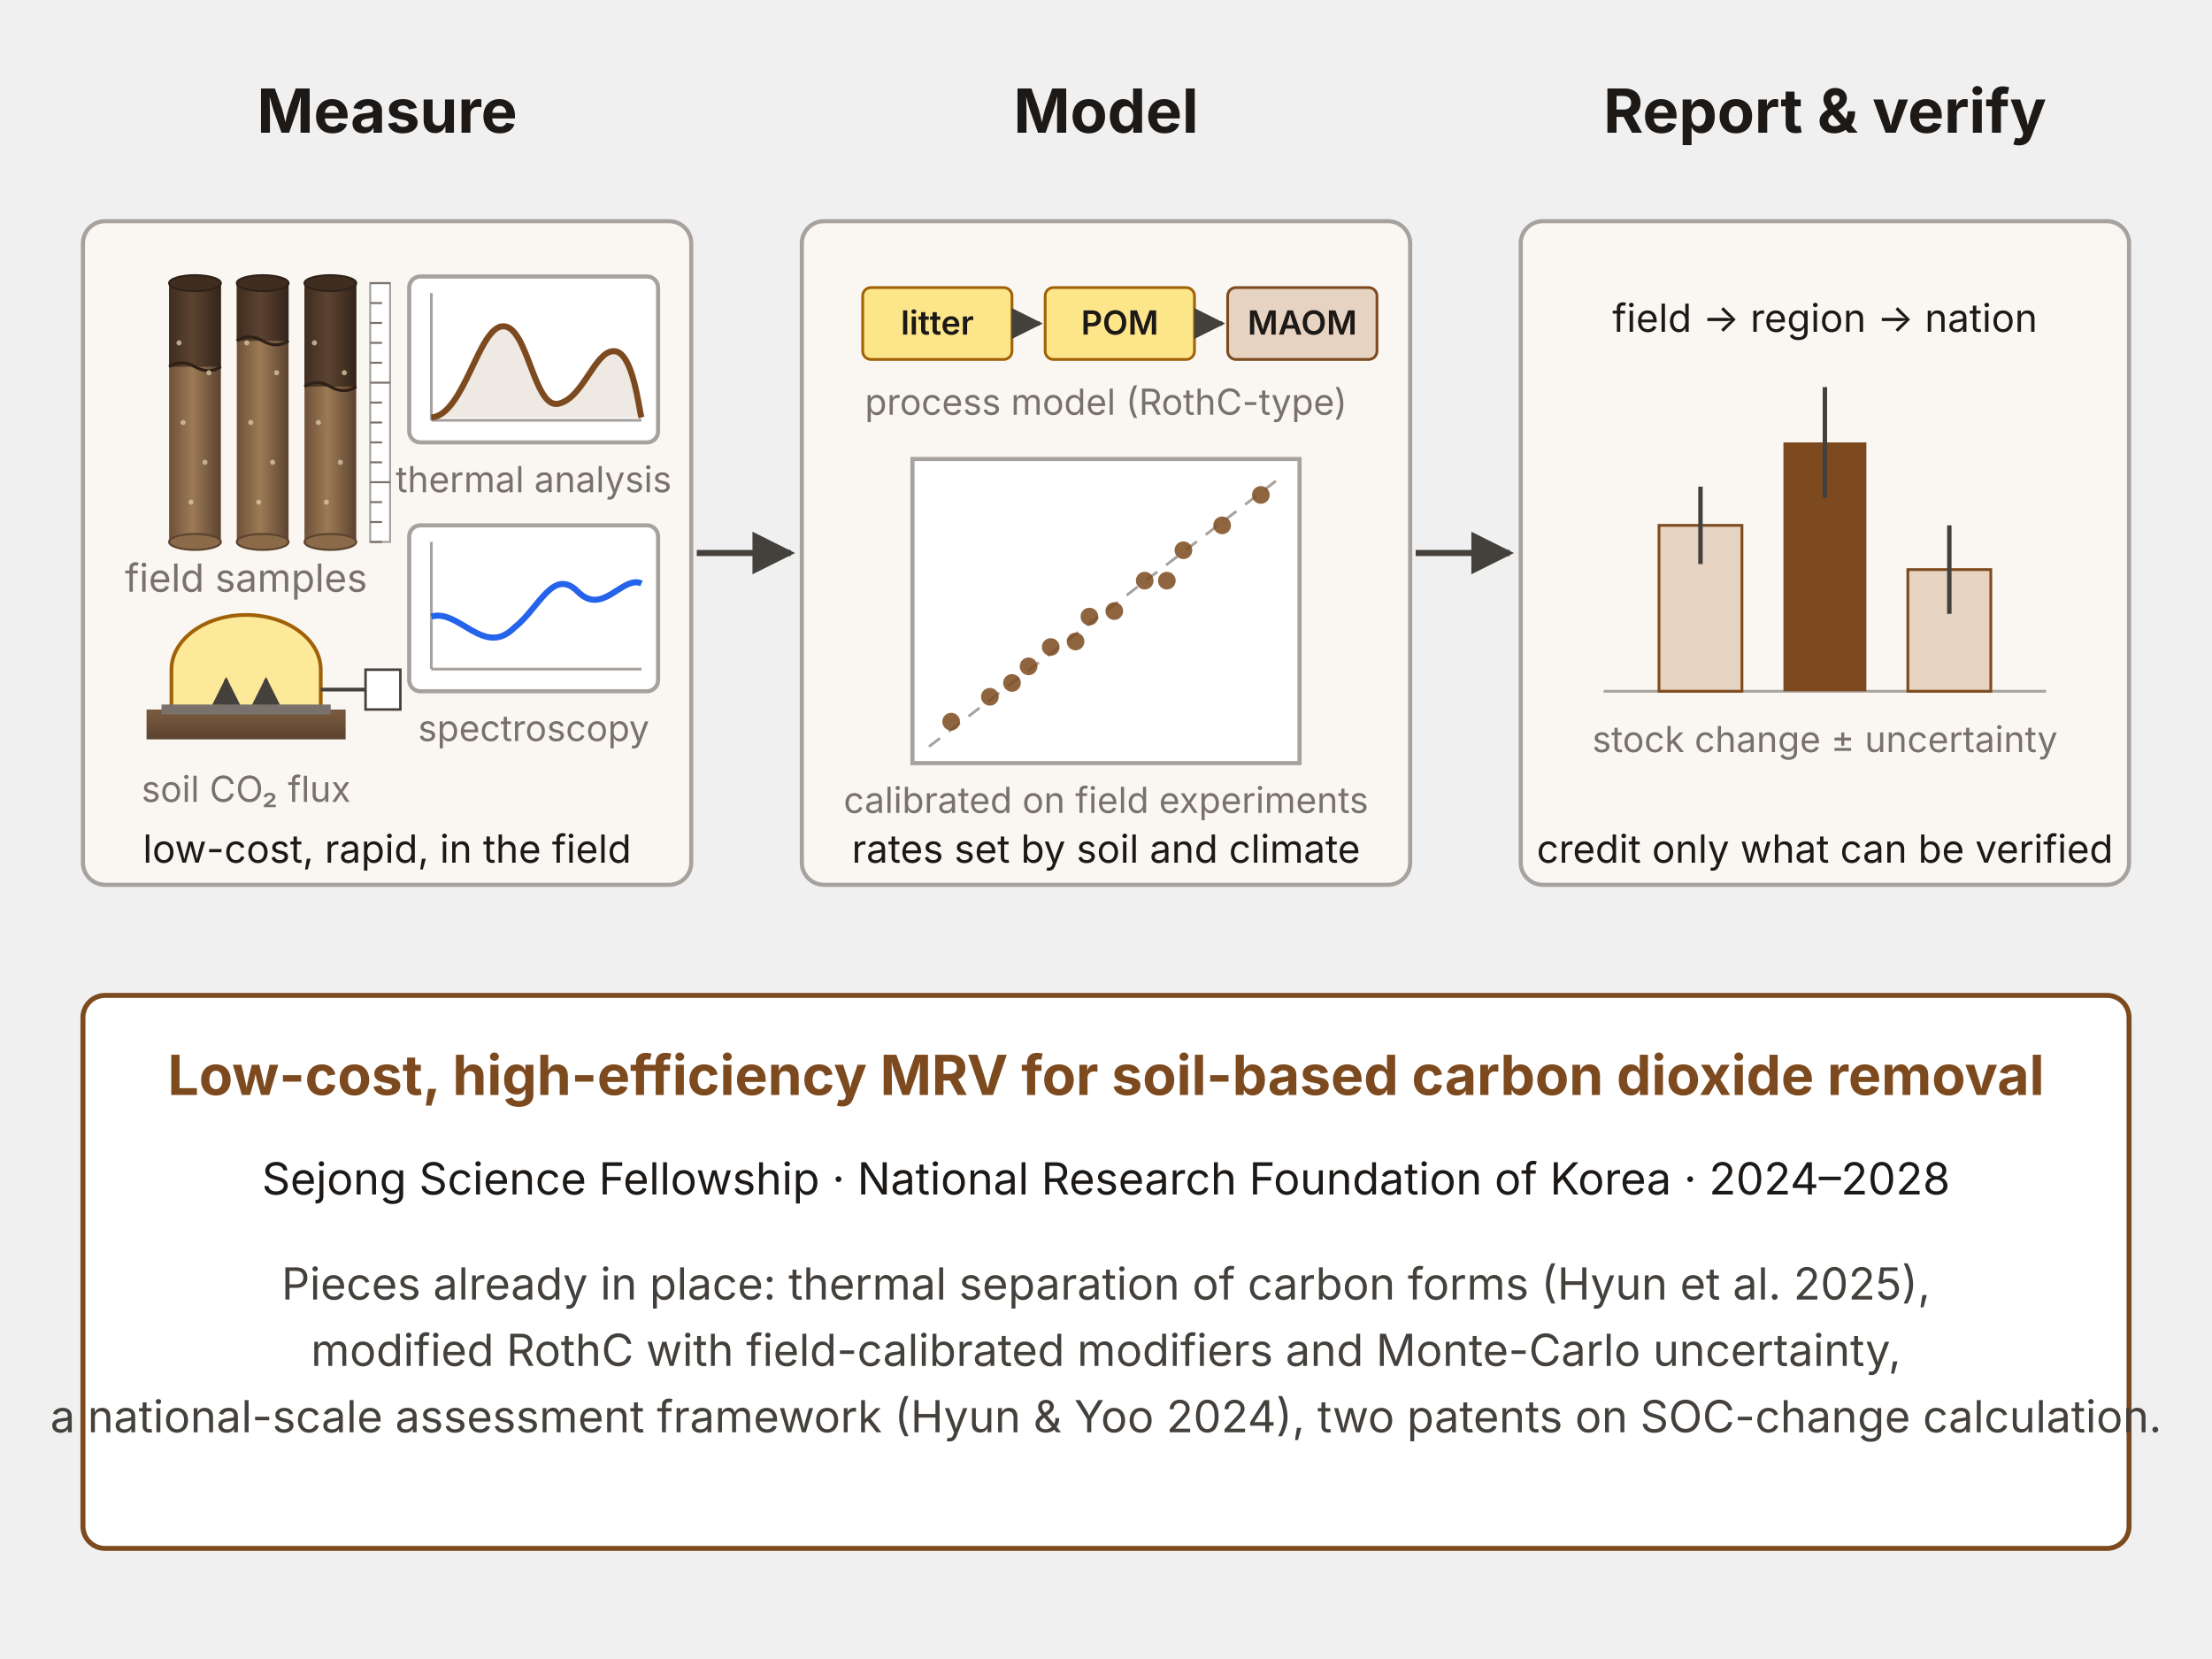
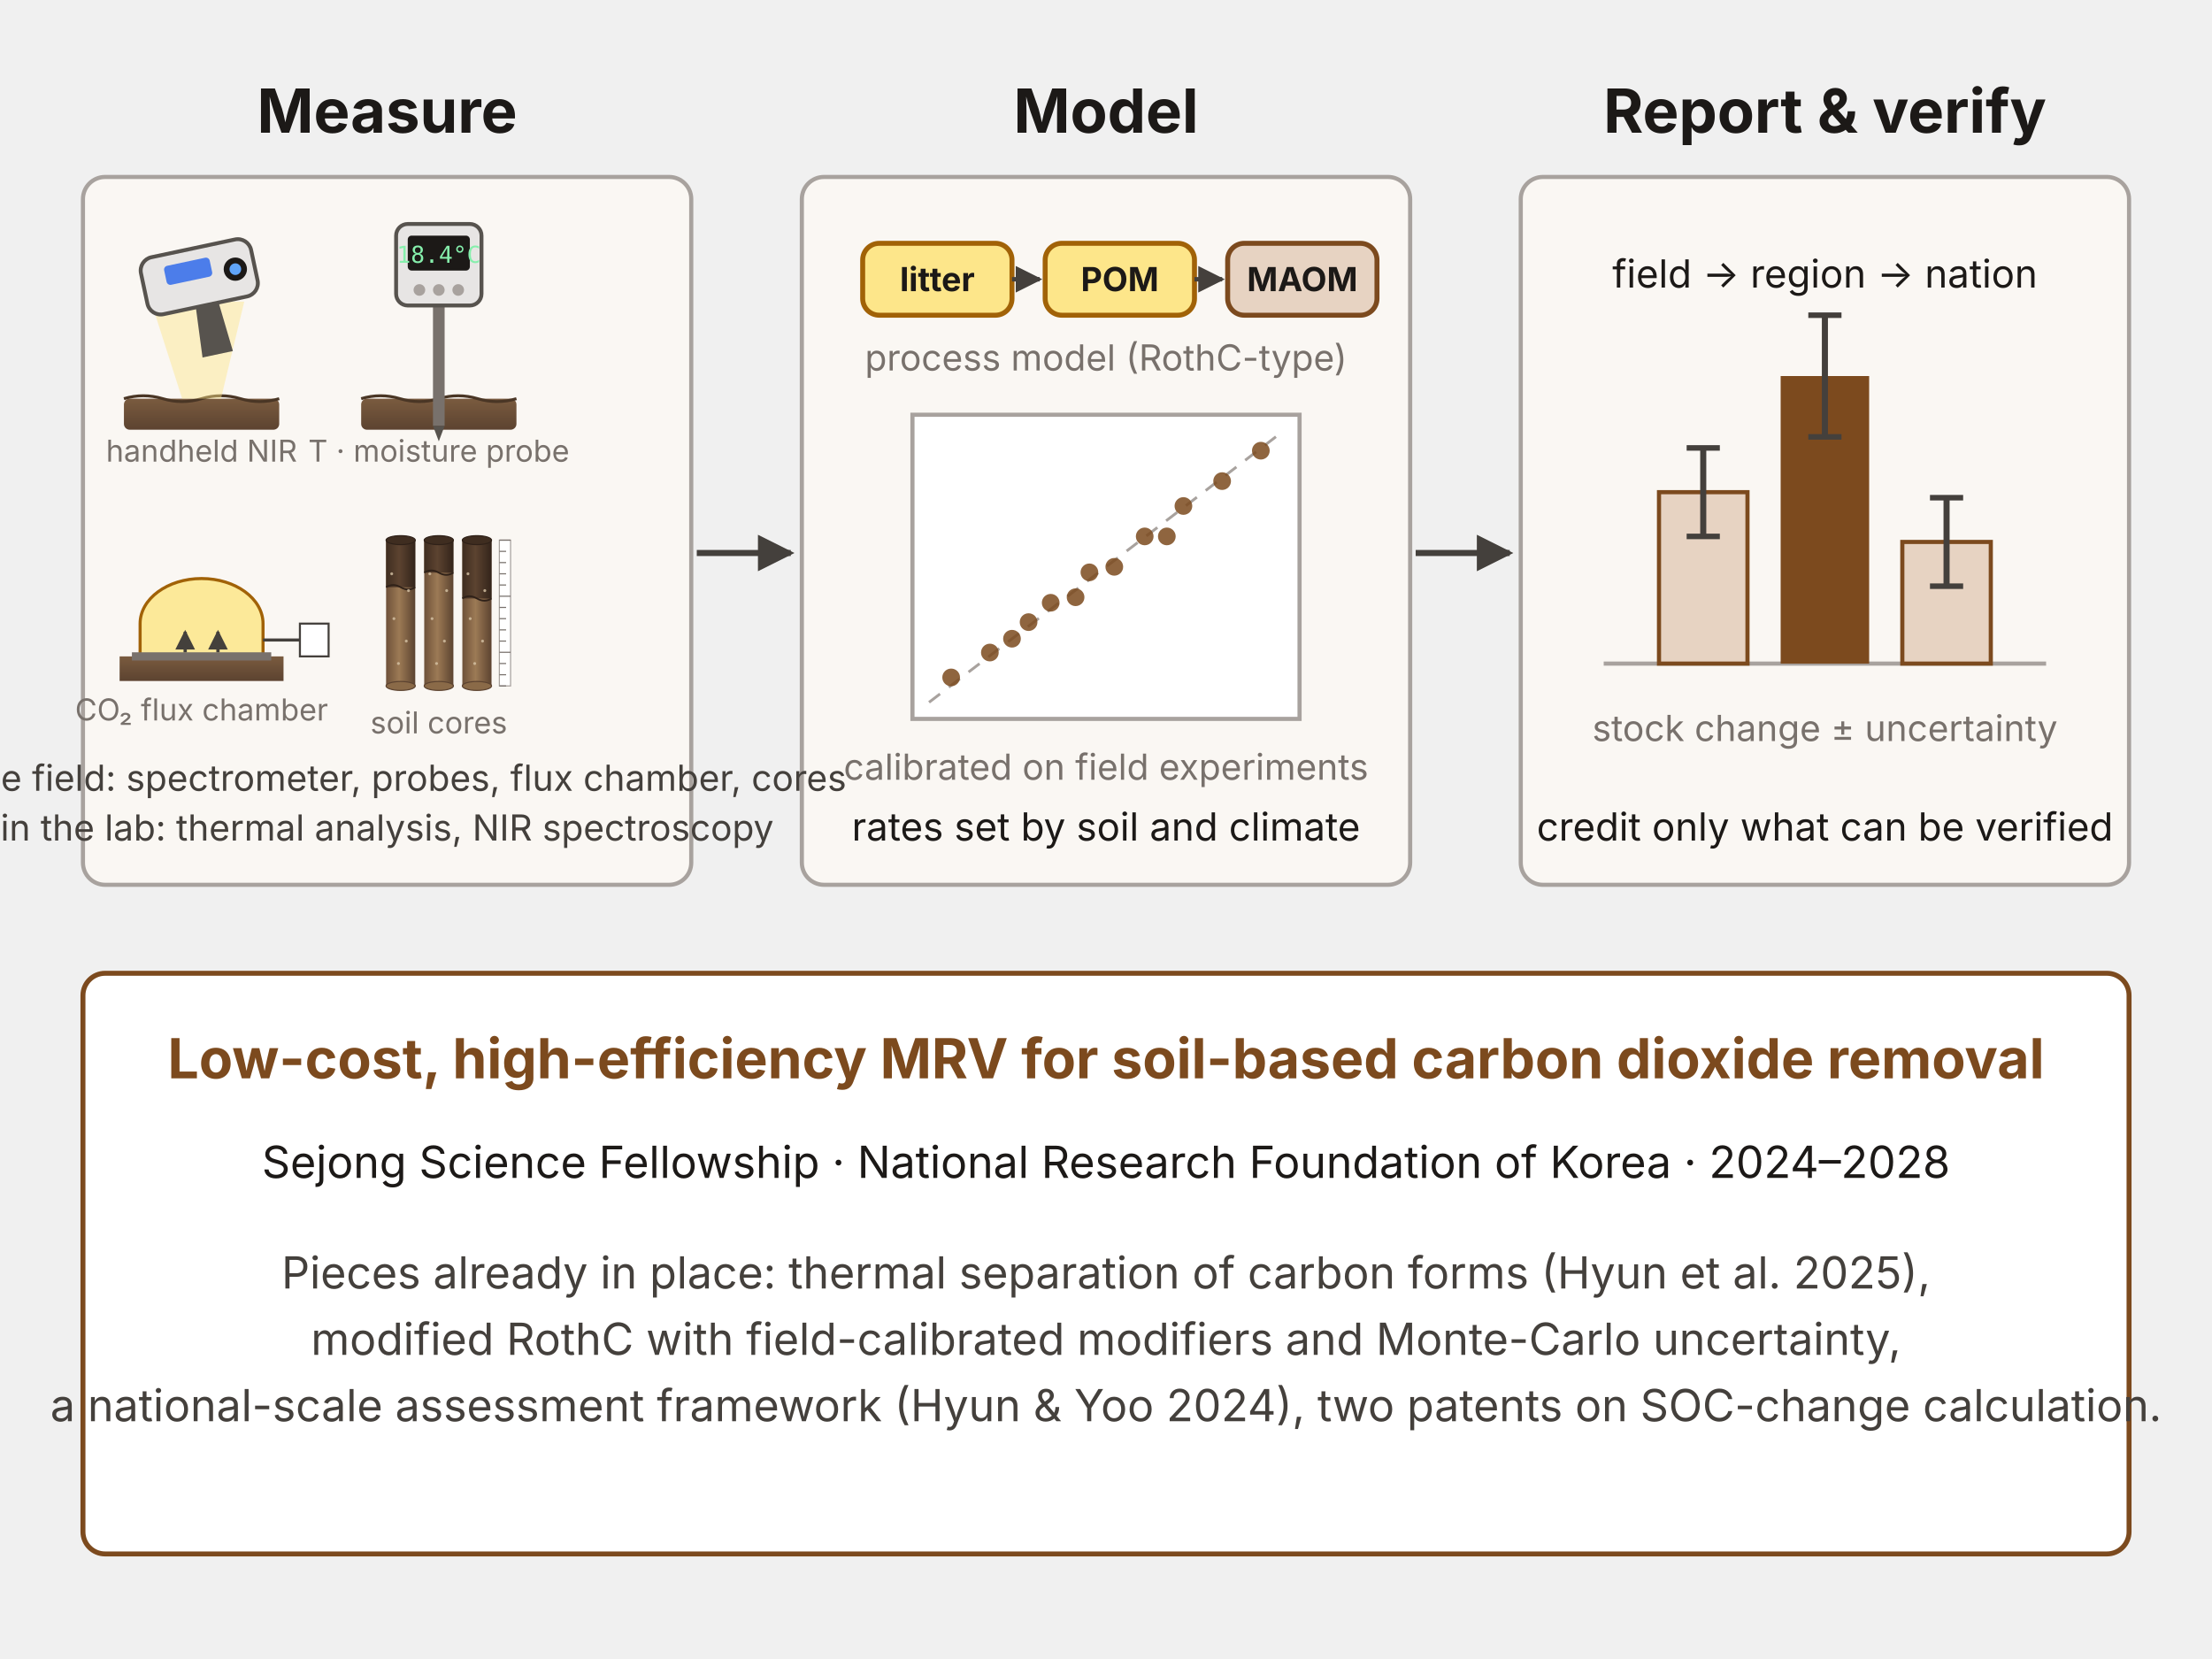
<svg xmlns="http://www.w3.org/2000/svg" viewBox="0 0 800 600" font-family="Inter, Helvetica, Arial, sans-serif" fill="#1c1917">
  <defs>
-     <marker id="ah" viewBox="0 0 10 10" refX="9" refY="5" markerWidth="7" markerHeight="7" orient="auto-start-reverse">
+     <marker id="ah" viewBox="0 0 10 10" refX="9" refY="5" markerWidth="6" markerHeight="6" orient="auto-start-reverse">
      <path d="M0 0 L10 5 L0 10 z" fill="#44403c" />
    </marker>
-     <marker id="aha" viewBox="0 0 10 10" refX="9" refY="5" markerWidth="7" markerHeight="7" orient="auto-start-reverse">
+     <marker id="ahg" viewBox="0 0 10 10" refX="9" refY="5" markerWidth="6" markerHeight="6" orient="auto-start-reverse">
+       <path d="M0 0 L10 5 L0 10 z" fill="#4d7c0f" />
+     </marker>
+     <marker id="ahb" viewBox="0 0 10 10" refX="9" refY="5" markerWidth="6" markerHeight="6" orient="auto-start-reverse">
+       <path d="M0 0 L10 5 L0 10 z" fill="#2563eb" />
+     </marker>
+     <marker id="aha" viewBox="0 0 10 10" refX="9" refY="5" markerWidth="6" markerHeight="6" orient="auto-start-reverse">
      <path d="M0 0 L10 5 L0 10 z" fill="#7c4a1e" />
    </marker>
    <linearGradient id="trunk" x1="0" x2="1">
      <stop offset="0" stop-color="#6b4a2e" />
      <stop offset=".5" stop-color="#8a6a48" />
      <stop offset="1" stop-color="#5c4330" />
    </linearGradient>
    <linearGradient id="core" x1="0" x2="1">
      <stop offset="0" stop-color="#6e5139" />
      <stop offset=".45" stop-color="#9c7a55" />
      <stop offset="1" stop-color="#5c4330" />
    </linearGradient>
    <linearGradient id="coretop" x1="0" x2="1">
      <stop offset="0" stop-color="#3f2d20" />
      <stop offset=".45" stop-color="#5c4330" />
      <stop offset="1" stop-color="#33241a" />
    </linearGradient>
    <linearGradient id="soilg" x1="0" y1="0" x2="0" y2="1">
      <stop offset="0" stop-color="#7a5b3f" />
      <stop offset="1" stop-color="#5c4330" />
    </linearGradient>
  </defs>
  <g font-size="22" font-weight="700" text-anchor="middle">
    <text x="140" y="48">Measure</text>
    <text x="400" y="48">Model</text>
    <text x="660" y="48">Report &amp; verify</text>
  </g>
  <g stroke="#44403c" stroke-width="2.2" marker-end="url(#ah)">
    <line x1="252" y1="200" x2="286" y2="200" />
    <line x1="512" y1="200" x2="546" y2="200" />
  </g>
-   <rect x="30" y="80" width="220" height="240" rx="8" fill="#faf7f3" stroke="#a8a29e" stroke-width="1.5" />
-   <g transform="translate(95 196) scale(0.72)">
-     <rect x="-47" y="-130" width="26" height="130" fill="url(#core)" />
-     <rect x="-47" y="-130" width="26" height="42" fill="url(#coretop)" />
-     <path d="M-47 -88 q 6 -4 13 0 t 13 0" fill="none" stroke="#2f2118" stroke-width="1.5" />
-     <ellipse cx="-34" cy="-130" rx="13" ry="4" fill="#3f2d20" stroke="#2f2118" />
-     <ellipse cx="-34" cy="0" rx="13" ry="4" fill="#8a6a48" stroke="#5c4330" />
-     <circle cx="-40" cy="-60" r="1.3" fill="#d6c3a5" opacity=".8" />
-     <circle cx="-29" cy="-40" r="1.3" fill="#d6c3a5" opacity=".8" />
-     <circle cx="-36" cy="-20" r="1.3" fill="#d6c3a5" opacity=".8" />
-     <circle cx="-27" cy="-85" r="1.3" fill="#d6c3a5" opacity=".8" />
-     <circle cx="-42" cy="-100" r="1.3" fill="#d6c3a5" opacity=".8" />
-     <rect x="-13" y="-130" width="26" height="130" fill="url(#core)" />
-     <rect x="-13" y="-130" width="26" height="29" fill="url(#coretop)" />
-     <path d="M-13 -101 q 6 -4 13 0 t 13 0" fill="none" stroke="#2f2118" stroke-width="1.5" />
-     <ellipse cx="0" cy="-130" rx="13" ry="4" fill="#3f2d20" stroke="#2f2118" />
-     <ellipse cx="0" cy="0" rx="13" ry="4" fill="#8a6a48" stroke="#5c4330" />
-     <circle cx="-6" cy="-60" r="1.3" fill="#d6c3a5" opacity=".8" />
-     <circle cx="5" cy="-40" r="1.3" fill="#d6c3a5" opacity=".8" />
-     <circle cx="-2" cy="-20" r="1.3" fill="#d6c3a5" opacity=".8" />
-     <circle cx="7" cy="-85" r="1.3" fill="#d6c3a5" opacity=".8" />
-     <circle cx="-8" cy="-100" r="1.3" fill="#d6c3a5" opacity=".8" />
-     <rect x="21" y="-130" width="26" height="130" fill="url(#core)" />
-     <rect x="21" y="-130" width="26" height="52" fill="url(#coretop)" />
-     <path d="M21 -78 q 6 -4 13 0 t 13 0" fill="none" stroke="#2f2118" stroke-width="1.5" />
-     <ellipse cx="34" cy="-130" rx="13" ry="4" fill="#3f2d20" stroke="#2f2118" />
-     <ellipse cx="34" cy="0" rx="13" ry="4" fill="#8a6a48" stroke="#5c4330" />
-     <circle cx="28" cy="-60" r="1.3" fill="#d6c3a5" opacity=".8" />
-     <circle cx="39" cy="-40" r="1.3" fill="#d6c3a5" opacity=".8" />
-     <circle cx="32" cy="-20" r="1.3" fill="#d6c3a5" opacity=".8" />
-     <circle cx="41" cy="-85" r="1.3" fill="#d6c3a5" opacity=".8" />
-     <circle cx="26" cy="-100" r="1.3" fill="#d6c3a5" opacity=".8" />
-     <rect x="54" y="-130" width="10" height="130" fill="#fff" stroke="#a8a29e" />
-     <line x1="54" y1="-130" x2="64" y2="-130" stroke="#78716c" stroke-width="1" />
-     <line x1="54" y1="-120" x2="60" y2="-120" stroke="#78716c" stroke-width="1" />
-     <line x1="54" y1="-110" x2="60" y2="-110" stroke="#78716c" stroke-width="1" />
-     <line x1="54" y1="-100" x2="60" y2="-100" stroke="#78716c" stroke-width="1" />
-     <line x1="54" y1="-90" x2="60" y2="-90" stroke="#78716c" stroke-width="1" />
-     <line x1="54" y1="-80" x2="64" y2="-80" stroke="#78716c" stroke-width="1" />
-     <line x1="54" y1="-70" x2="60" y2="-70" stroke="#78716c" stroke-width="1" />
-     <line x1="54" y1="-60" x2="60" y2="-60" stroke="#78716c" stroke-width="1" />
-     <line x1="54" y1="-50" x2="60" y2="-50" stroke="#78716c" stroke-width="1" />
-     <line x1="54" y1="-40" x2="60" y2="-40" stroke="#78716c" stroke-width="1" />
-     <line x1="54" y1="-30" x2="64" y2="-30" stroke="#78716c" stroke-width="1" />
-     <line x1="54" y1="-20" x2="60" y2="-20" stroke="#78716c" stroke-width="1" />
-     <line x1="54" y1="-10" x2="60" y2="-10" stroke="#78716c" stroke-width="1" />
-     <line x1="54" y1="0" x2="60" y2="0" stroke="#78716c" stroke-width="1" />
-   </g>
-   <text x="89" y="214" font-size="14" text-anchor="middle" fill="#78716c">field samples</text>
-   <g transform="translate(148 100)">
-     <rect x="0" y="0" width="90" height="60" rx="4" fill="#fff" stroke="#a8a29e" stroke-width="1.5" />
-     <line x1="8" y1="52" x2="84" y2="52" stroke="#a8a29e" />
-     <line x1="8" y1="52" x2="8" y2="6" stroke="#a8a29e" />
-     <path d="M8 51 C 20 50, 25 18, 34 18 C 43 18, 45 48, 54 46 C 63 44, 67 27, 74 27 C 81 27, 83 48, 84 51" fill="#7c4a1e" fill-opacity=".12" stroke="#7c4a1e" stroke-width="2.2" />
-   </g>
-   <text x="193" y="178" font-size="13" text-anchor="middle" fill="#78716c">thermal analysis</text>
-   <g transform="translate(148 190)">
-     <rect x="0" y="0" width="90" height="60" rx="4" fill="#fff" stroke="#a8a29e" stroke-width="1.5" />
-     <line x1="8" y1="52" x2="84" y2="52" stroke="#a8a29e" />
-     <line x1="8" y1="52" x2="8" y2="6" stroke="#a8a29e" />
-     <path d="M8 33 C 18 30, 27 48, 38 37 C 47 30, 52 15, 61 24 C 70 33, 77 18, 84 21" fill="none" stroke="#2563eb" stroke-width="2.2" />
-   </g>
-   <text x="193" y="268" font-size="13" text-anchor="middle" fill="#78716c">spectroscopy</text>
-   <g transform="translate(89 262) scale(0.9)">
-     <rect x="-40" y="-6" width="80" height="12" fill="url(#soilg)" />
-     <path d="M-30 -6 L-30 -22 A30 22 0 0 1 30 -22 L30 -6 Z" fill="#fde68a" fill-opacity=".85" stroke="#a16207" stroke-width="1.5" />
-     <rect x="-34" y="-8" width="68" height="4" fill="#78716c" />
-     <line x1="30" y1="-14" x2="48" y2="-14" stroke="#44403c" stroke-width="1.5" />
-     <rect x="48" y="-22" width="14" height="16" fill="#fff" stroke="#44403c" />
-     <g stroke="#44403c" stroke-width="1.6" marker-end="url(#ah)">
-       <line x1="-8" y1="-8" x2="-8" y2="-18" />
-       <line x1="8" y1="-8" x2="8" y2="-18" />
+   <rect x="30" y="64" width="220" height="256" rx="8" fill="#faf7f3" stroke="#a8a29e" stroke-width="1.5" />
+   <rect x="290" y="64" width="220" height="256" rx="8" fill="#faf7f3" stroke="#a8a29e" stroke-width="1.5" />
+   <rect x="550" y="64" width="220" height="256" rx="8" fill="#faf7f3" stroke="#a8a29e" stroke-width="1.5" />
+   <g transform="translate(30 64) scale(0.78)">
+     <g transform="translate(55 110) scale(0.9)">
+       <rect x="-40.0" y="-8" width="80" height="16" rx="3" fill="url(#soilg)" />
+       <path d="M-40.0 -8 q 10.0 -3 20.0 0 t 20.0 0 t 20.0 0 t 20.0 0" fill="none" stroke="#4a3625" stroke-width="1.5" />
+       <path d="M-10 -8 L-26 -58 L22 -58 L10 -8 Z" fill="#fde68a" fill-opacity=".45" />
+       <g transform="rotate(-12 0 -70)">
+         <rect x="-30" y="-86" width="58" height="30" rx="7" fill="#e7e5e4" stroke="#57534e" stroke-width="2" />
+         <rect x="-18" y="-80" width="24" height="10" rx="2" fill="#2563eb" opacity=".8" />
+         <circle cx="18" cy="-71" r="6" fill="#1c1917" />
+         <circle cx="18" cy="-71" r="3" fill="#60a5fa" />
+         <path d="M-6 -56 L-8 -30 L8 -30 L6 -56 Z" fill="#57534e" />
+       </g>
+     </g>
+     <g transform="translate(165 110) scale(0.9)">
+       <rect x="-40.0" y="-8" width="80" height="16" rx="3" fill="url(#soilg)" />
+       <path d="M-40.0 -8 q 10.0 -3 20.0 0 t 20.0 0 t 20.0 0 t 20.0 0" fill="none" stroke="#4a3625" stroke-width="1.5" />
+       <rect x="-3" y="-60" width="6" height="66" fill="#78716c" />
+       <path d="M-3 6 L0 14 L3 6 Z" fill="#57534e" />
+       <rect x="-22" y="-98" width="44" height="42" rx="6" fill="#e7e5e4" stroke="#57534e" stroke-width="2" />
+       <rect x="-16" y="-92" width="32" height="18" rx="2" fill="#1c1917" />
+       <text x="0" y="-78" font-size="12" font-family="Menlo, monospace" fill="#86efac" text-anchor="middle">18.4°C</text>
+       <circle cx="-10" cy="-64" r="3" fill="#a8a29e" />
+       <circle cx="0" cy="-64" r="3" fill="#a8a29e" />
+       <circle cx="10" cy="-64" r="3" fill="#a8a29e" />
+     </g>
+     <g transform="translate(55 228) scale(0.95)">
+       <rect x="-40" y="-6" width="80" height="12" fill="url(#soilg)" />
+       <path d="M-30 -6 L-30 -22 A30 22 0 0 1 30 -22 L30 -6 Z" fill="#fde68a" fill-opacity=".85" stroke="#a16207" stroke-width="1.5" />
+       <rect x="-34" y="-8" width="68" height="4" fill="#78716c" />
+       <line x1="30" y1="-14" x2="48" y2="-14" stroke="#44403c" stroke-width="1.5" />
+       <rect x="48" y="-22" width="14" height="16" fill="#fff" stroke="#44403c" />
+       <g stroke="#44403c" stroke-width="1.6" marker-end="url(#ah)">
+         <line x1="-8" y1="-8" x2="-8" y2="-18" />
+         <line x1="8" y1="-8" x2="8" y2="-18" />
+       </g>
+     </g>
+     <g transform="translate(165 236) scale(0.52)">
+       <rect x="-47" y="-130" width="26" height="130" fill="url(#core)" />
+       <rect x="-47" y="-130" width="26" height="42" fill="url(#coretop)" />
+       <path d="M-47 -88 q 6 -4 13 0 t 13 0" fill="none" stroke="#2f2118" stroke-width="1.5" />
+       <ellipse cx="-34" cy="-130" rx="13" ry="4" fill="#3f2d20" stroke="#2f2118" />
+       <ellipse cx="-34" cy="0" rx="13" ry="4" fill="#8a6a48" stroke="#5c4330" />
+       <circle cx="-40" cy="-60" r="1.3" fill="#d6c3a5" opacity=".8" />
+       <circle cx="-29" cy="-40" r="1.3" fill="#d6c3a5" opacity=".8" />
+       <circle cx="-36" cy="-20" r="1.3" fill="#d6c3a5" opacity=".8" />
+       <circle cx="-27" cy="-85" r="1.3" fill="#d6c3a5" opacity=".8" />
+       <circle cx="-42" cy="-100" r="1.3" fill="#d6c3a5" opacity=".8" />
+       <rect x="-13" y="-130" width="26" height="130" fill="url(#core)" />
+       <rect x="-13" y="-130" width="26" height="29" fill="url(#coretop)" />
+       <path d="M-13 -101 q 6 -4 13 0 t 13 0" fill="none" stroke="#2f2118" stroke-width="1.5" />
+       <ellipse cx="0" cy="-130" rx="13" ry="4" fill="#3f2d20" stroke="#2f2118" />
+       <ellipse cx="0" cy="0" rx="13" ry="4" fill="#8a6a48" stroke="#5c4330" />
+       <circle cx="-6" cy="-60" r="1.3" fill="#d6c3a5" opacity=".8" />
+       <circle cx="5" cy="-40" r="1.3" fill="#d6c3a5" opacity=".8" />
+       <circle cx="-2" cy="-20" r="1.3" fill="#d6c3a5" opacity=".8" />
+       <circle cx="7" cy="-85" r="1.3" fill="#d6c3a5" opacity=".8" />
+       <circle cx="-8" cy="-100" r="1.3" fill="#d6c3a5" opacity=".8" />
+       <rect x="21" y="-130" width="26" height="130" fill="url(#core)" />
+       <rect x="21" y="-130" width="26" height="52" fill="url(#coretop)" />
+       <path d="M21 -78 q 6 -4 13 0 t 13 0" fill="none" stroke="#2f2118" stroke-width="1.5" />
+       <ellipse cx="34" cy="-130" rx="13" ry="4" fill="#3f2d20" stroke="#2f2118" />
+       <ellipse cx="34" cy="0" rx="13" ry="4" fill="#8a6a48" stroke="#5c4330" />
+       <circle cx="28" cy="-60" r="1.3" fill="#d6c3a5" opacity=".8" />
+       <circle cx="39" cy="-40" r="1.3" fill="#d6c3a5" opacity=".8" />
+       <circle cx="32" cy="-20" r="1.3" fill="#d6c3a5" opacity=".8" />
+       <circle cx="41" cy="-85" r="1.3" fill="#d6c3a5" opacity=".8" />
+       <circle cx="26" cy="-100" r="1.3" fill="#d6c3a5" opacity=".8" />
+       <rect x="54" y="-130" width="10" height="130" fill="#fff" stroke="#a8a29e" />
+       <line x1="54" y1="-130" x2="64" y2="-130" stroke="#78716c" stroke-width="1" />
+       <line x1="54" y1="-120" x2="60" y2="-120" stroke="#78716c" stroke-width="1" />
+       <line x1="54" y1="-110" x2="60" y2="-110" stroke="#78716c" stroke-width="1" />
+       <line x1="54" y1="-100" x2="60" y2="-100" stroke="#78716c" stroke-width="1" />
+       <line x1="54" y1="-90" x2="60" y2="-90" stroke="#78716c" stroke-width="1" />
+       <line x1="54" y1="-80" x2="64" y2="-80" stroke="#78716c" stroke-width="1" />
+       <line x1="54" y1="-70" x2="60" y2="-70" stroke="#78716c" stroke-width="1" />
+       <line x1="54" y1="-60" x2="60" y2="-60" stroke="#78716c" stroke-width="1" />
+       <line x1="54" y1="-50" x2="60" y2="-50" stroke="#78716c" stroke-width="1" />
+       <line x1="54" y1="-40" x2="60" y2="-40" stroke="#78716c" stroke-width="1" />
+       <line x1="54" y1="-30" x2="64" y2="-30" stroke="#78716c" stroke-width="1" />
+       <line x1="54" y1="-20" x2="60" y2="-20" stroke="#78716c" stroke-width="1" />
+       <line x1="54" y1="-10" x2="60" y2="-10" stroke="#78716c" stroke-width="1" />
+       <line x1="54" y1="0" x2="60" y2="0" stroke="#78716c" stroke-width="1" />
+     </g>
+     <g font-size="14" text-anchor="middle" fill="#78716c">
+       <text x="55" y="132">handheld NIR</text>
+       <text x="165" y="132">T · moisture probe</text>
+       <text x="55" y="252">CO₂ flux chamber</text>
+       <text x="165" y="258">soil cores</text>
    </g>
  </g>
-   <text x="89" y="290" font-size="13" text-anchor="middle" fill="#78716c">soil CO₂ flux</text>
-   <text x="140" y="312" font-size="14" text-anchor="middle">low-cost, rapid, in the field</text>
-   <rect x="290" y="80" width="220" height="240" rx="8" fill="#faf7f3" stroke="#a8a29e" stroke-width="1.5" />
-   <g font-size="12" text-anchor="middle" font-weight="600">
-     <rect x="312" y="104" width="54" height="26" rx="3" fill="#fde68a" stroke="#a16207" />
-     <text x="339" y="121">litter</text>
-     <rect x="378" y="104" width="54" height="26" rx="3" fill="#fde68a" stroke="#a16207" />
-     <text x="405" y="121">POM</text>
-     <rect x="444" y="104" width="54" height="26" rx="3" fill="#e7d3c2" stroke="#7c4a1e" />
-     <text x="471" y="121">MAOM</text>
+   <g font-size="13" text-anchor="middle" fill="#44403c">
+     <text x="140" y="286">in the field: spectrometer, probes, flux chamber, cores</text>
+     <text x="140" y="304">in the lab: thermal analysis, NIR spectroscopy</text>
  </g>
+   <rect x="312" y="88" width="54" height="26" rx="6" fill="#fde68a" stroke="#a16207" stroke-width="1.8" />
+   <text x="339.0" y="105.3" font-size="12" font-weight="700" text-anchor="middle">litter</text>
+   <rect x="378" y="88" width="54" height="26" rx="6" fill="#fde68a" stroke="#a16207" stroke-width="1.8" />
+   <text x="405.0" y="105.3" font-size="12" font-weight="700" text-anchor="middle">POM</text>
+   <rect x="444" y="88" width="54" height="26" rx="6" fill="#e7d3c2" stroke="#7c4a1e" stroke-width="1.8" />
+   <text x="471.0" y="105.3" font-size="12" font-weight="700" text-anchor="middle">MAOM</text>
  <g stroke="#44403c" stroke-width="1.6" marker-end="url(#ah)">
-     <line x1="366" y1="117" x2="376" y2="117" />
-     <line x1="432" y1="117" x2="442" y2="117" />
+     <line x1="366" y1="101" x2="376" y2="101" />
+     <line x1="432" y1="101" x2="442" y2="101" />
  </g>
-   <text x="400" y="150" font-size="13" text-anchor="middle" fill="#78716c">process model (RothC-type)</text>
-   <g transform="translate(330 166)">
+   <text x="400" y="134" font-size="13" text-anchor="middle" fill="#78716c">process model (RothC-type)</text>
+   <g transform="translate(330 150)">
    <rect width="140" height="110" fill="#fff" stroke="#a8a29e" stroke-width="1.5" />
    <line x1="6" y1="104" x2="134" y2="6" stroke="#a8a29e" stroke-dasharray="5 4" />
    <circle cx="14" cy="95" r="3.2" fill="#7c4a1e" fill-opacity=".85" />
    <circle cx="28" cy="86" r="3.2" fill="#7c4a1e" fill-opacity=".85" />
    <circle cx="42" cy="75" r="3.2" fill="#7c4a1e" fill-opacity=".85" />
    <circle cx="50" cy="68" r="3.2" fill="#7c4a1e" fill-opacity=".85" />
    <circle cx="64" cy="57" r="3.2" fill="#7c4a1e" fill-opacity=".85" />
    <circle cx="73" cy="55" r="3.2" fill="#7c4a1e" fill-opacity=".85" />
    <circle cx="84" cy="44" r="3.2" fill="#7c4a1e" fill-opacity=".85" />
    <circle cx="98" cy="33" r="3.2" fill="#7c4a1e" fill-opacity=".85" />
    <circle cx="112" cy="24" r="3.2" fill="#7c4a1e" fill-opacity=".85" />
    <circle cx="126" cy="13" r="3.2" fill="#7c4a1e" fill-opacity=".85" />
    <circle cx="59" cy="66" r="3.2" fill="#7c4a1e" fill-opacity=".85" />
    <circle cx="92" cy="44" r="3.2" fill="#7c4a1e" fill-opacity=".85" />
    <circle cx="36" cy="81" r="3.2" fill="#7c4a1e" fill-opacity=".85" />
  </g>
-   <text x="400" y="294" font-size="13" text-anchor="middle" fill="#78716c">calibrated on field experiments</text>
-   <text x="400" y="312" font-size="14" text-anchor="middle">rates set by soil and climate</text>
-   <rect x="550" y="80" width="220" height="240" rx="8" fill="#faf7f3" stroke="#a8a29e" stroke-width="1.5" />
-   <g>
-     <line x1="580" y1="250" x2="740" y2="250" stroke="#a8a29e" />
-     <rect x="600" y="190" width="30" height="60" fill="#e7d3c2" stroke="#7c4a1e" />
-     <line x1="615" y1="176" x2="615" y2="204" stroke="#44403c" stroke-width="1.6" />
-     <rect x="645" y="160" width="30" height="90" fill="#7c4a1e" />
-     <line x1="660" y1="140" x2="660" y2="180" stroke="#44403c" stroke-width="1.6" />
-     <rect x="690" y="206" width="30" height="44" fill="#e7d3c2" stroke="#7c4a1e" />
-     <line x1="705" y1="190" x2="705" y2="222" stroke="#44403c" stroke-width="1.6" />
-     <text x="660" y="272" font-size="13" text-anchor="middle" fill="#78716c">stock change ± uncertainty</text>
-     <text x="660" y="120" font-size="14" text-anchor="middle">field → region → nation</text>
+   <text x="400" y="282" font-size="13" text-anchor="middle" fill="#78716c">calibrated on field experiments</text>
+   <text x="400" y="304" font-size="14" text-anchor="middle">rates set by soil and climate</text>
+   <text x="660" y="104" font-size="14" text-anchor="middle">field → region → nation</text>
+   <g transform="translate(580 240)">
+     <line x1="0" y1="0" x2="160" y2="0" stroke="#a8a29e" stroke-width="1.5" />
+     <rect x="20" y="-62" width="32" height="62" fill="#e7d3c2" stroke="#7c4a1e" stroke-width="1.5" />
+     <line x1="36" y1="-78" x2="36" y2="-46" stroke="#44403c" stroke-width="2.2" />
+     <line x1="30" y1="-78" x2="42" y2="-78" stroke="#44403c" stroke-width="2" />
+     <line x1="30" y1="-46" x2="42" y2="-46" stroke="#44403c" stroke-width="2" />
+     <rect x="64" y="-104" width="32" height="104" fill="#7c4a1e" />
+     <line x1="80" y1="-126" x2="80" y2="-82" stroke="#44403c" stroke-width="2.2" />
+     <line x1="74" y1="-126" x2="86" y2="-126" stroke="#44403c" stroke-width="2" />
+     <line x1="74" y1="-82" x2="86" y2="-82" stroke="#44403c" stroke-width="2" />
+     <rect x="108" y="-44" width="32" height="44" fill="#e7d3c2" stroke="#7c4a1e" stroke-width="1.5" />
+     <line x1="124" y1="-60" x2="124" y2="-28" stroke="#44403c" stroke-width="2.2" />
+     <line x1="118" y1="-60" x2="130" y2="-60" stroke="#44403c" stroke-width="2" />
+     <line x1="118" y1="-28" x2="130" y2="-28" stroke="#44403c" stroke-width="2" />
  </g>
-   <text x="660" y="312" font-size="14" text-anchor="middle">credit only what can be verified</text>
-   <rect x="30" y="360" width="740" height="200" rx="8" fill="#fff" stroke="#7c4a1e" stroke-width="1.8" />
-   <text x="400" y="396" font-size="20" font-weight="700" text-anchor="middle" fill="#7c4a1e">Low-cost, high-efficiency MRV for soil-based carbon dioxide removal</text>
+   <text x="660" y="268" font-size="13" text-anchor="middle" fill="#78716c">stock change ± uncertainty</text>
+   <text x="660" y="304" font-size="14" text-anchor="middle">credit only what can be verified</text>
+   <rect x="30" y="352" width="740" height="210" rx="8" fill="#fff" stroke="#7c4a1e" stroke-width="1.8" />
+   <text x="400" y="390" font-size="20" font-weight="700" text-anchor="middle" fill="#7c4a1e">Low-cost, high-efficiency MRV for soil-based carbon dioxide removal</text>
  <g font-size="16" text-anchor="middle">
-     <text x="400" y="432">Sejong Science Fellowship · National Research Foundation of Korea · 2024–2028</text>
-     <text x="400" y="470" fill="#44403c">Pieces already in place: thermal separation of carbon forms (Hyun et al. 2025),</text>
-     <text x="400" y="494" fill="#44403c">modified RothC with field-calibrated modifiers and Monte-Carlo uncertainty,</text>
-     <text x="400" y="518" fill="#44403c">a national-scale assessment framework (Hyun &amp; Yoo 2024), two patents on SOC-change calculation.</text>
+     <text x="400" y="426">Sejong Science Fellowship · National Research Foundation of Korea · 2024–2028</text>
+     <text x="400" y="466" fill="#44403c">Pieces already in place: thermal separation of carbon forms (Hyun et al. 2025),</text>
+     <text x="400" y="490" fill="#44403c">modified RothC with field-calibrated modifiers and Monte-Carlo uncertainty,</text>
+     <text x="400" y="514" fill="#44403c">a national-scale assessment framework (Hyun &amp; Yoo 2024), two patents on SOC-change calculation.</text>
  </g>
</svg>
